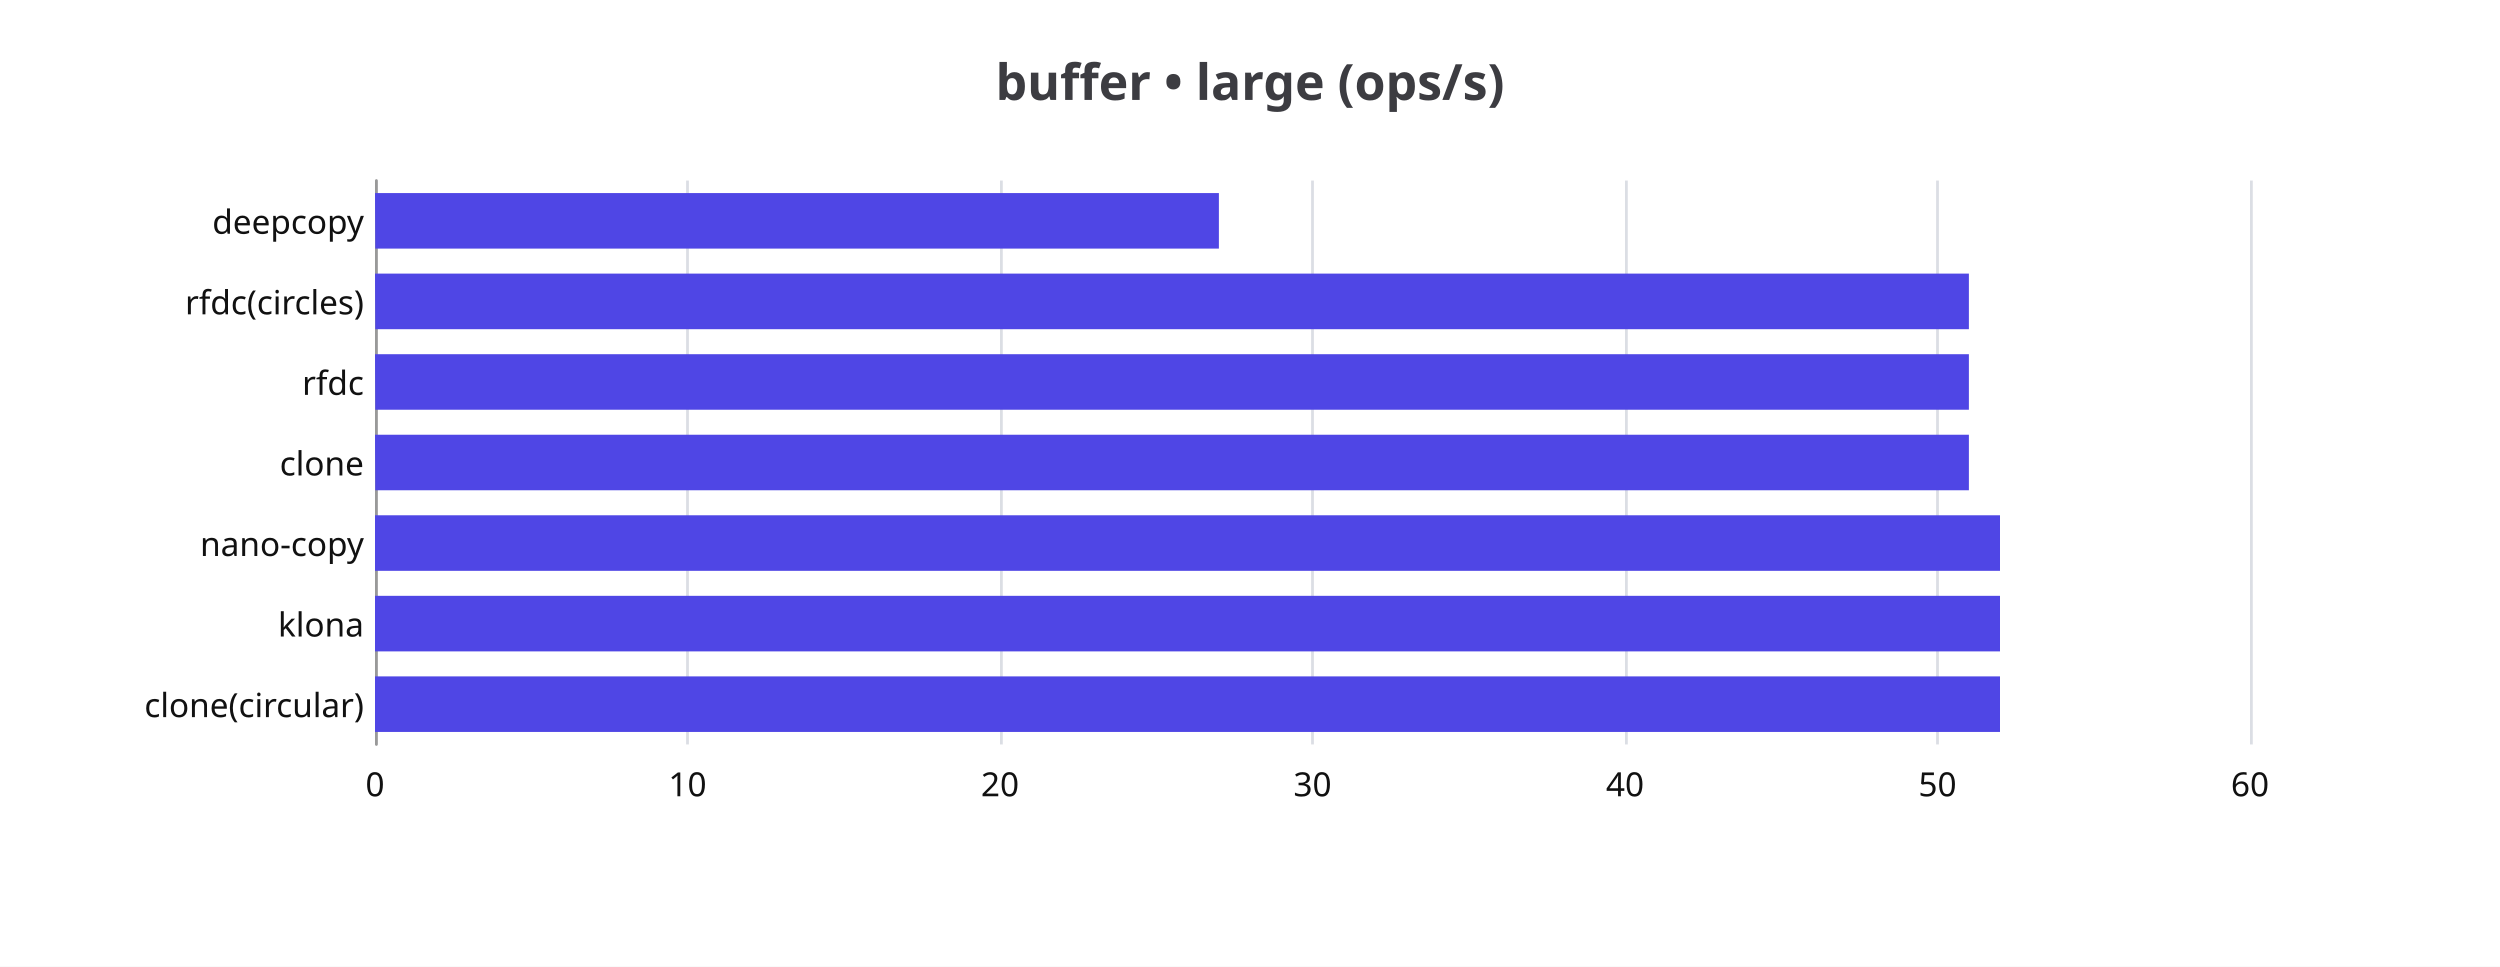
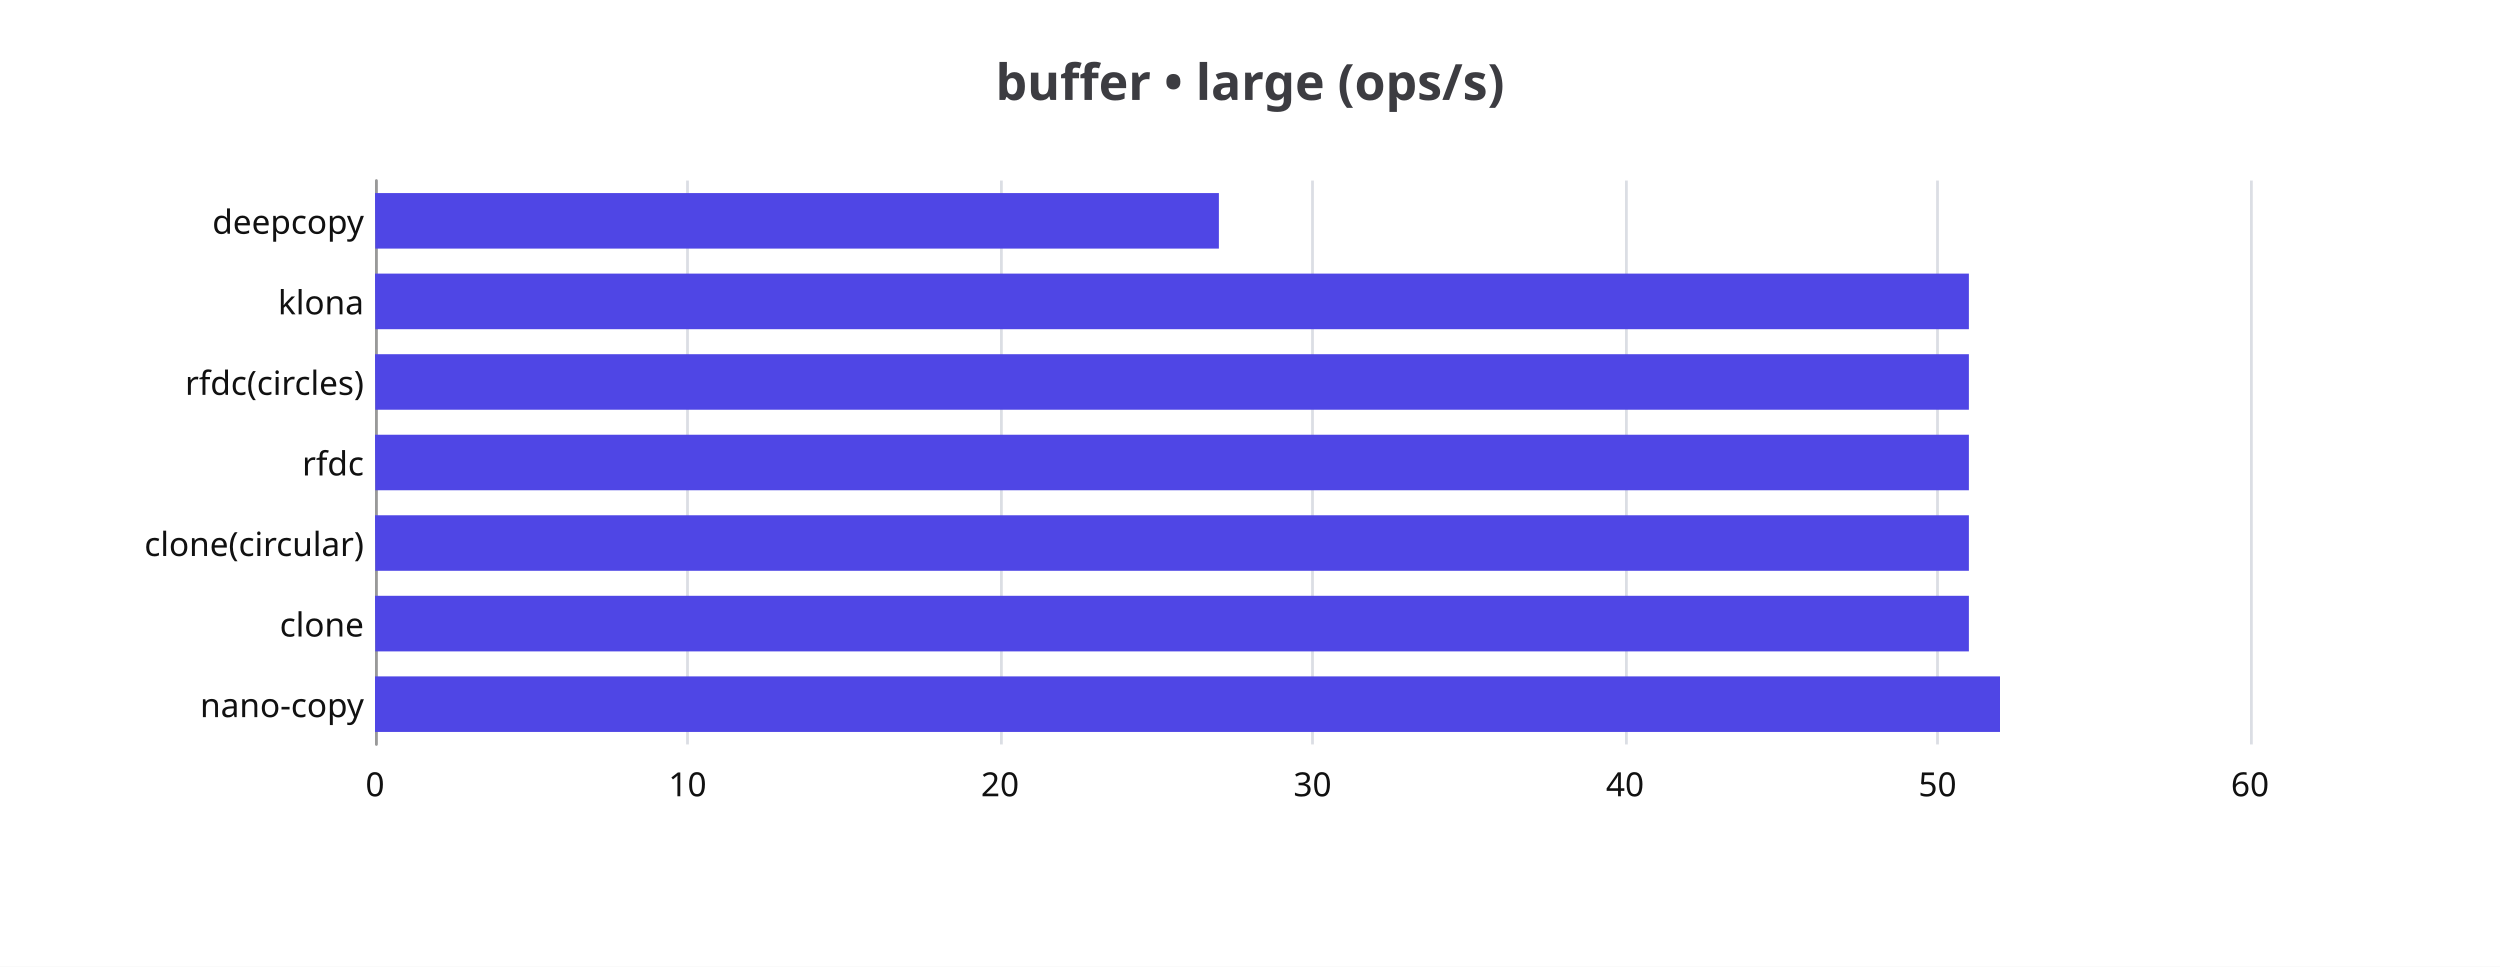
<svg xmlns="http://www.w3.org/2000/svg" width="900" height="348" version="1.1" baseProfile="full" viewBox="0 0 900 348">
  <rect width="900" height="348" x="0" y="0" fill="#ffffff" />
  <path d="M135.5 65L135.5 268" fill="none" pointer-events="visible" stroke="#dbdee4" class="zr13-cls-26" />
  <path d="M247.5 65L247.5 268" fill="none" pointer-events="visible" stroke="#dbdee4" class="zr13-cls-26" />
  <path d="M360.5 65L360.5 268" fill="none" pointer-events="visible" stroke="#dbdee4" class="zr13-cls-26" />
  <path d="M472.5 65L472.5 268" fill="none" pointer-events="visible" stroke="#dbdee4" class="zr13-cls-26" />
  <path d="M585.5 65L585.5 268" fill="none" pointer-events="visible" stroke="#dbdee4" class="zr13-cls-26" />
  <path d="M697.5 65L697.5 268" fill="none" pointer-events="visible" stroke="#dbdee4" class="zr13-cls-26" />
  <path d="M810.5 65L810.5 268" fill="none" pointer-events="visible" stroke="#dbdee4" class="zr13-cls-26" />
  <path d="M135.5 268L135.5 65" fill="none" pointer-events="visible" stroke="#999" stroke-linecap="round" class="zr13-cls-26" />
-   <text dominant-baseline="central" text-anchor="end" style="font-size:12px;font-family:Microsoft YaHei;" xml:space="preserve" transform="translate(131 253.5)" fill="#111">    clone(circular)</text>
-   <text dominant-baseline="central" text-anchor="end" style="font-size:12px;font-family:Microsoft YaHei;" xml:space="preserve" transform="translate(131 224.5)" fill="#111">    klona</text>
-   <text dominant-baseline="central" text-anchor="end" style="font-size:12px;font-family:Microsoft YaHei;" xml:space="preserve" transform="translate(131 195.5)" fill="#111">    nano-copy</text>
-   <text dominant-baseline="central" text-anchor="end" style="font-size:12px;font-family:Microsoft YaHei;" xml:space="preserve" transform="translate(131 166.5)" fill="#111">    clone</text>
-   <text dominant-baseline="central" text-anchor="end" style="font-size:12px;font-family:Microsoft YaHei;" xml:space="preserve" transform="translate(131 137.5)" fill="#111">    rfdc</text>
-   <text dominant-baseline="central" text-anchor="end" style="font-size:12px;font-family:Microsoft YaHei;" xml:space="preserve" transform="translate(131 108.5)" fill="#111">    rfdc(circles)</text>
+   <text dominant-baseline="central" text-anchor="end" style="font-size:12px;font-family:Microsoft YaHei;" xml:space="preserve" transform="translate(131 253.5)" fill="#111">    nano-copy</text>
+   <text dominant-baseline="central" text-anchor="end" style="font-size:12px;font-family:Microsoft YaHei;" xml:space="preserve" transform="translate(131 224.5)" fill="#111">    clone</text>
+   <text dominant-baseline="central" text-anchor="end" style="font-size:12px;font-family:Microsoft YaHei;" xml:space="preserve" transform="translate(131 195.5)" fill="#111">    clone(circular)</text>
+   <text dominant-baseline="central" text-anchor="end" style="font-size:12px;font-family:Microsoft YaHei;" xml:space="preserve" transform="translate(131 166.5)" fill="#111">    rfdc</text>
+   <text dominant-baseline="central" text-anchor="end" style="font-size:12px;font-family:Microsoft YaHei;" xml:space="preserve" transform="translate(131 137.5)" fill="#111">    rfdc(circles)</text>
+   <text dominant-baseline="central" text-anchor="end" style="font-size:12px;font-family:Microsoft YaHei;" xml:space="preserve" transform="translate(131 108.5)" fill="#111">    klona</text>
  <text dominant-baseline="central" text-anchor="end" style="font-size:12px;font-family:Microsoft YaHei;" xml:space="preserve" transform="translate(131 79.5)" fill="#111">    deepcopy</text>
  <text dominant-baseline="central" text-anchor="middle" style="font-size:12px;font-family:Microsoft YaHei;" y="6" transform="translate(135 276)" fill="#111">0</text>
  <text dominant-baseline="central" text-anchor="middle" style="font-size:12px;font-family:Microsoft YaHei;" y="6" transform="translate(247.5 276)" fill="#111">10</text>
  <text dominant-baseline="central" text-anchor="middle" style="font-size:12px;font-family:Microsoft YaHei;" y="6" transform="translate(360 276)" fill="#111">20</text>
  <text dominant-baseline="central" text-anchor="middle" style="font-size:12px;font-family:Microsoft YaHei;" y="6" transform="translate(472.5 276)" fill="#111">30</text>
  <text dominant-baseline="central" text-anchor="middle" style="font-size:12px;font-family:Microsoft YaHei;" y="6" transform="translate(585 276)" fill="#111">40</text>
  <text dominant-baseline="central" text-anchor="middle" style="font-size:12px;font-family:Microsoft YaHei;" y="6" transform="translate(697.5 276)" fill="#111">50</text>
  <text dominant-baseline="central" text-anchor="middle" style="font-size:12px;font-family:Microsoft YaHei;" y="6" transform="translate(810 276)" fill="#111">60</text>
  <path d="M135 243.5l585 0l0 20l-585 0Z" fill="#4F46E5" ecmeta_series_index="0" ecmeta_data_index="0" ecmeta_ssr_type="chart" class="zr13-cls-27" />
-   <path d="M135 214.5l585 0l0 20l-585 0Z" fill="#4F46E5" ecmeta_series_index="0" ecmeta_data_index="1" ecmeta_ssr_type="chart" class="zr13-cls-27" />
-   <path d="M135 185.5l585 0l0 20l-585 0Z" fill="#4F46E5" ecmeta_series_index="0" ecmeta_data_index="2" ecmeta_ssr_type="chart" class="zr13-cls-27" />
+   <path d="M135 214.5l573.8 0l0 20l-573.7 0Z" fill="#4F46E5" ecmeta_series_index="0" ecmeta_data_index="1" ecmeta_ssr_type="chart" class="zr13-cls-27" />
+   <path d="M135 185.5l573.8 0l0 20l-573.7 0Z" fill="#4F46E5" ecmeta_series_index="0" ecmeta_data_index="2" ecmeta_ssr_type="chart" class="zr13-cls-27" />
  <path d="M135 156.5l573.8 0l0 20l-573.7 0Z" fill="#4F46E5" ecmeta_series_index="0" ecmeta_data_index="3" ecmeta_ssr_type="chart" class="zr13-cls-27" />
  <path d="M135 127.5l573.8 0l0 20l-573.7 0Z" fill="#4F46E5" ecmeta_series_index="0" ecmeta_data_index="4" ecmeta_ssr_type="chart" class="zr13-cls-27" />
  <path d="M135 98.5l573.8 0l0 20l-573.7 0Z" fill="#4F46E5" ecmeta_series_index="0" ecmeta_data_index="5" ecmeta_ssr_type="chart" class="zr13-cls-27" />
  <path d="M135 69.5l303.8 0l0 20l-303.7 0Z" fill="#4F46E5" ecmeta_series_index="0" ecmeta_data_index="6" ecmeta_ssr_type="chart" class="zr13-cls-27" />
  <path d="M-92.3 -5l184.6 0l0 28l-184.6 0Z" transform="translate(450 20)" fill="rgb(0,0,0)" fill-opacity="0" stroke="#3c3c41" stroke-width="0" class="zr13-cls-26" />
  <text dominant-baseline="central" text-anchor="middle" style="font-size:18px;font-family:Microsoft YaHei;font-weight:bold;" xml:space="preserve" y="9" transform="translate(450 20)" fill="#3c3c41">buffer • large (ops/s)</text>
  <style>
.zr13-cls-26:hover {
pointer-events:none;
}
.zr13-cls-27:hover {
cursor:pointer;
fill:rgba(86,77,251,1);
}



</style>
</svg>
